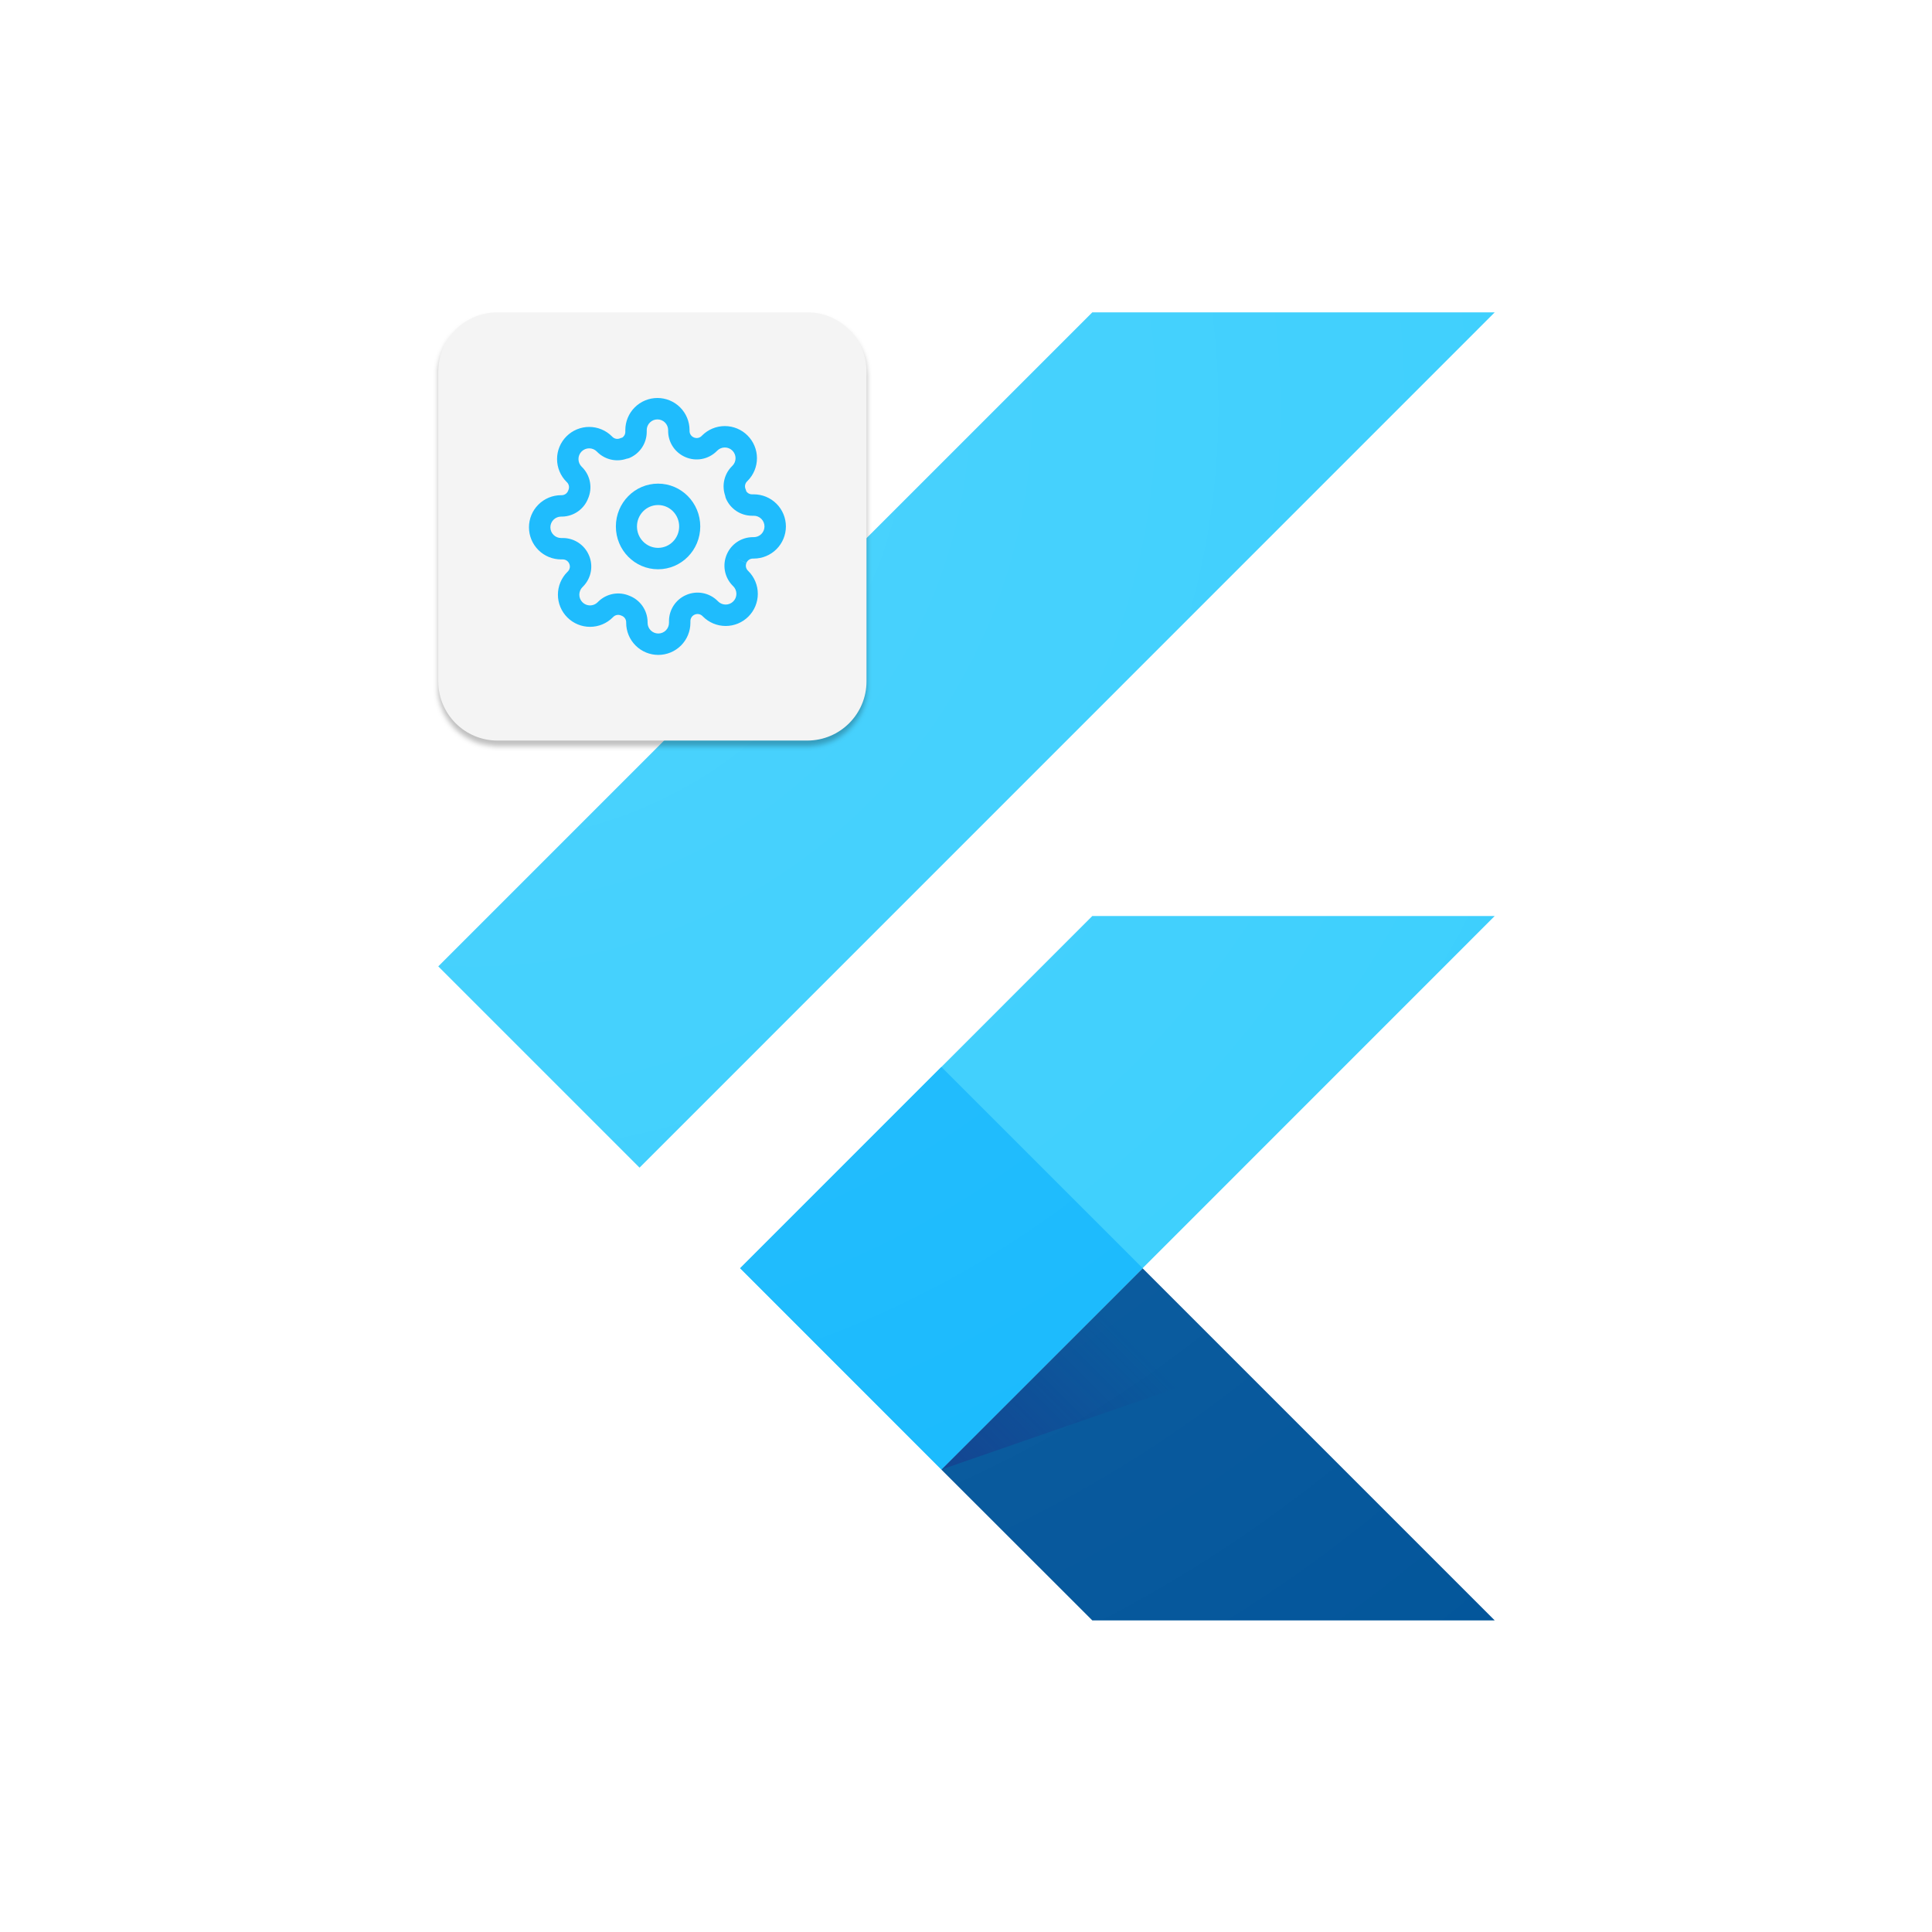
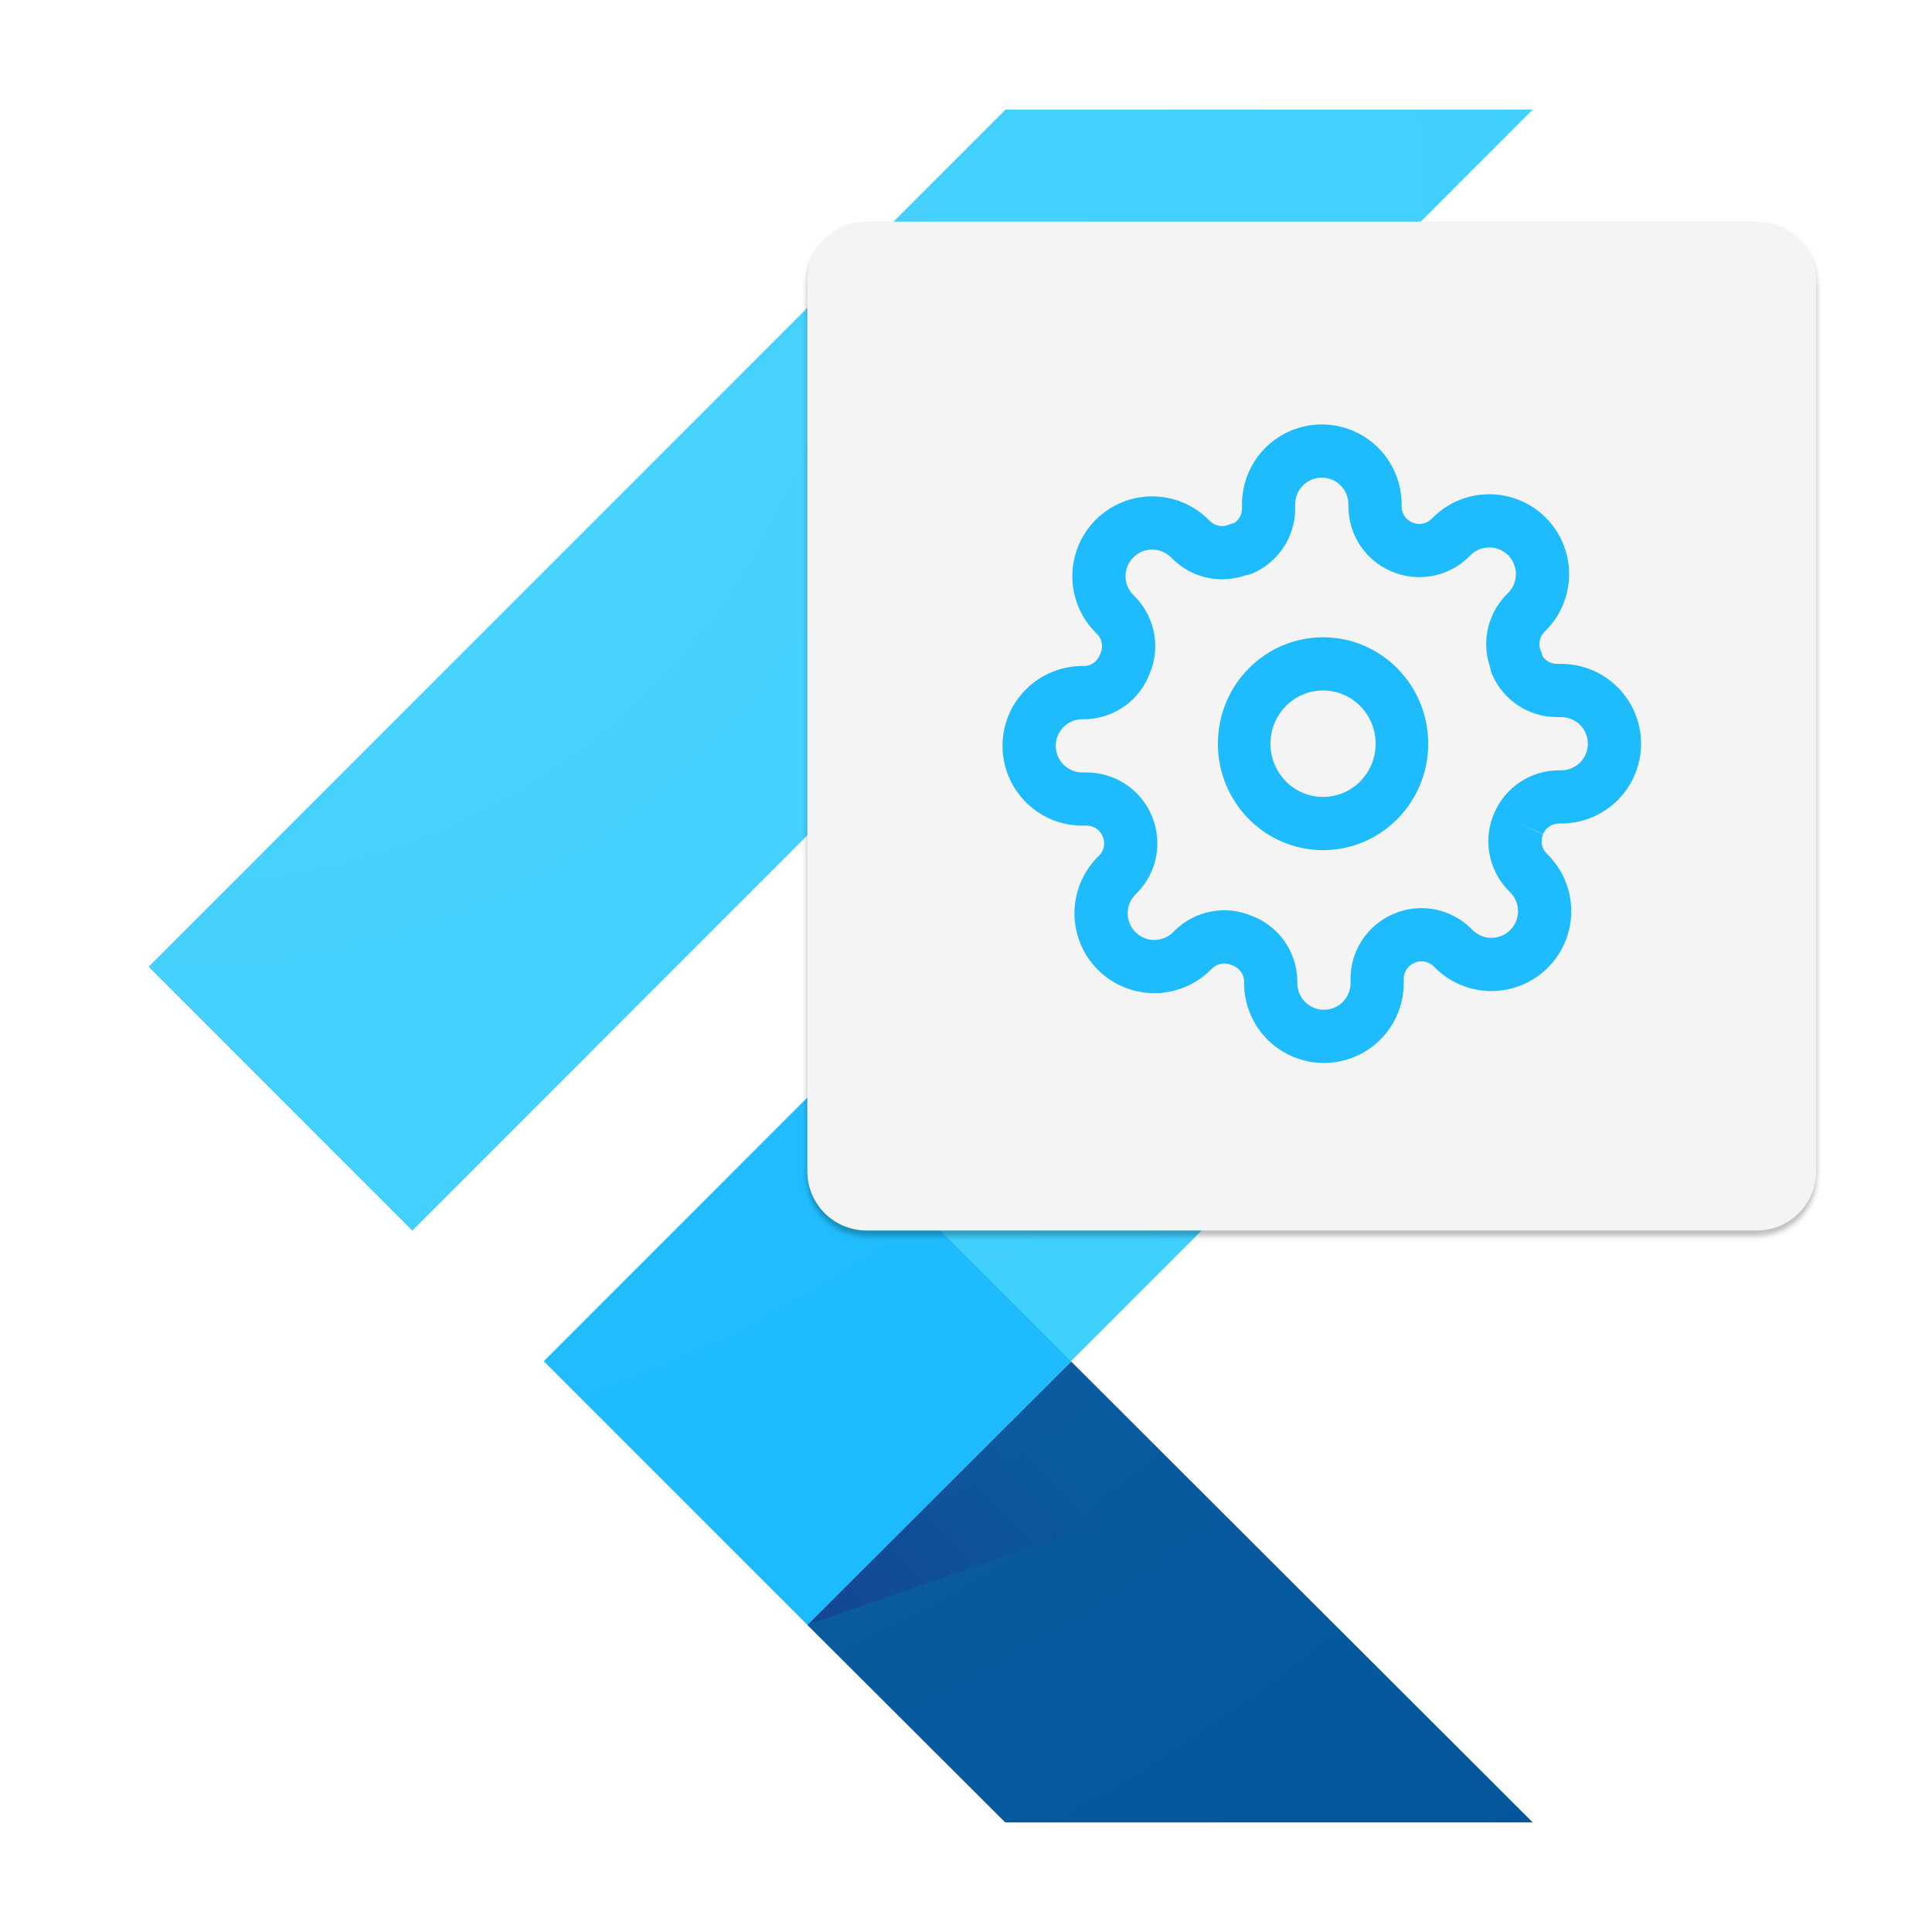
<svg xmlns="http://www.w3.org/2000/svg" width="1534" height="1534" viewBox="0 0 1534 1534" fill="none">
  <rect width="1534" height="1534" fill="white" />
-   <path d="M1186.8 727.3H867.3L587.7 1007L747.4 1166.8L1186.8 727.3Z" fill="#39CEFD" />
-   <path d="M507.8 927.1L348 767.3L867.3 248H1186.8L507.8 927.1Z" fill="#39CEFD" />
-   <path d="M747.4 1166.8L867.3 1286.6H1186.8L907.2 1007L747.4 1166.8Z" fill="#03569B" />
-   <path d="M747.4 1166.8L984.4 1084.7L907.2 1007L747.4 1166.8Z" fill="url(#paint0_linear)" />
-   <path d="M747.484 847.139L587.679 1006.94L747.484 1166.75L907.289 1006.94L747.484 847.139Z" fill="#16B9FD" />
-   <path d="M1186.8 727.3L907.2 1007L1186.8 1286.7H867.3L747.4 1166.8L587.6 1007L867.3 727.3H1186.8V727.3ZM867.3 248L348 767.3L507.8 927.1L1186.8 248H867.3V248Z" fill="url(#paint1_radial)" />
+   <path d="M1217 714H798.36L432 1080.57L641.255 1290L1217 714Z" fill="#39CEFD" />
+   <path d="M327.371 977L118 767.573L798.39 87H1217L327.371 977Z" fill="#39CEFD" />
+   <path d="M641 1290.18L798.174 1447H1217L850.478 1081L641 1290.18Z" fill="#03569B" />
+   <path d="M641 1290L951 1182.62L850.021 1081L641 1290Z" fill="url(#paint0_linear)" />
+   <path d="M641.146 871.605L431.873 1080.88L641.145 1290.15L850.418 1080.88L641.146 871.605Z" fill="#16B9FD" />
+   <path d="M1217 714.561L850.667 1080.78L1217 1447H798.39L641.296 1290.01L431.925 1080.78L798.39 714.561H1217V714.561ZM798.39 87L118 766.935L327.371 976.165L1217 87H798.39V87Z" fill="url(#paint1_radial)" />
  <g filter="url(#filter0_d)">
-     <rect x="348" y="248" width="340" height="340" rx="47" fill="#F4F4F4" />
+     <rect x="641" y="176" width="801" height="801" rx="47" fill="#F4F4F4" />
  </g>
-   <path fill-rule="evenodd" clip-rule="evenodd" d="M522.5 401C513.249 401 505.75 408.611 505.75 418C505.75 427.389 513.249 435 522.5 435C531.751 435 539.25 427.389 539.25 418C539.25 408.611 531.751 401 522.5 401ZM489 418C489 399.222 503.998 384 522.5 384C541.002 384 556 399.222 556 418C556 436.778 541.002 452 522.5 452C503.998 452 489 436.778 489 418Z" fill="#1FBCFD" />
-   <path fill-rule="evenodd" clip-rule="evenodd" d="M522 333C519.746 333 517.584 333.896 515.99 335.49C514.396 337.084 513.5 339.246 513.5 341.5V342.979C513.482 347.372 512.181 351.664 509.755 355.326C507.33 358.989 503.886 361.862 499.848 363.593C499.13 363.901 498.374 364.107 497.602 364.208C493.933 365.493 489.983 365.81 486.139 365.113C481.71 364.31 477.624 362.199 474.406 359.051L474.339 358.986L473.83 358.475C473.04 357.685 472.099 357.055 471.067 356.627C470.036 356.199 468.93 355.979 467.812 355.979C466.695 355.979 465.589 356.199 464.558 356.627C463.526 357.055 462.588 357.682 461.799 358.472L461.792 358.479C461.002 359.268 460.375 360.206 459.947 361.238C459.519 362.269 459.299 363.375 459.299 364.492C459.299 365.61 459.519 366.716 459.947 367.747C460.375 368.779 461.002 369.717 461.792 370.506L462.372 371.086C465.519 374.303 467.63 378.39 468.433 382.819C469.22 387.159 468.715 391.633 466.983 395.686C465.406 399.821 462.644 403.403 459.041 405.98C455.365 408.609 450.982 410.072 446.464 410.178L446.265 410.18H445.5C443.246 410.18 441.084 411.076 439.49 412.67C437.896 414.264 437 416.426 437 418.68C437 420.934 437.896 423.096 439.49 424.69C441.084 426.284 443.246 427.18 445.5 427.18H446.979C451.372 427.198 455.664 428.499 459.326 430.925C462.976 433.342 465.842 436.77 467.575 440.79C469.377 444.896 469.913 449.448 469.113 453.861C468.31 458.29 466.199 462.376 463.051 465.594L462.986 465.661L462.475 466.17C461.685 466.96 461.055 467.901 460.627 468.933C460.199 469.964 459.979 471.07 459.979 472.188C459.979 473.305 460.199 474.411 460.627 475.442C461.055 476.474 461.682 477.412 462.472 478.201L462.479 478.208C463.268 478.998 464.206 479.625 465.238 480.053C466.269 480.481 467.375 480.701 468.492 480.701C469.61 480.701 470.716 480.481 471.747 480.053C472.779 479.625 473.717 478.998 474.506 478.208L475.086 477.628C478.303 474.481 482.39 472.37 486.819 471.567C491.159 470.78 495.633 471.285 499.686 473.017C503.821 474.594 507.403 477.356 509.98 480.959C512.609 484.635 514.072 489.018 514.178 493.536L514.18 493.735V494.5C514.18 496.754 515.076 498.916 516.67 500.51C518.264 502.104 520.426 503 522.68 503C524.934 503 527.096 502.104 528.69 500.51C530.284 498.916 531.18 496.754 531.18 494.5V493.055L531.18 493.021C531.198 488.628 532.499 484.336 534.925 480.674C537.342 477.024 540.771 474.157 544.791 472.425C548.897 470.623 553.448 470.087 557.861 470.887C562.29 471.69 566.376 473.801 569.594 476.949L569.661 477.014L570.17 477.525C570.96 478.315 571.901 478.945 572.933 479.373C573.964 479.801 575.07 480.021 576.188 480.021C577.305 480.021 578.411 479.801 579.442 479.373C580.474 478.945 581.412 478.318 582.201 477.528L582.208 477.521C582.998 476.732 583.625 475.794 584.053 474.762C584.481 473.731 584.701 472.625 584.701 471.508C584.701 470.39 584.481 469.284 584.053 468.253C583.625 467.221 582.998 466.283 582.208 465.494L581.628 464.914C578.481 461.697 576.37 457.61 575.567 453.181C574.767 448.768 575.303 444.217 577.105 440.111C578.837 436.091 581.704 432.662 585.354 430.245C589.016 427.819 593.308 426.518 597.701 426.5L597.735 426.5L598.5 426.5C600.754 426.5 602.916 425.604 604.51 424.01C606.104 422.416 607 420.254 607 418C607 415.746 606.104 413.584 604.51 411.99C602.916 410.396 600.754 409.5 598.5 409.5H597.055L597.021 409.5C592.628 409.482 588.336 408.181 584.674 405.755C581.011 403.33 578.138 399.886 576.407 395.848C576.099 395.13 575.893 394.374 575.792 393.602C574.507 389.933 574.19 385.983 574.887 382.139C575.69 377.71 577.801 373.624 580.949 370.406L581.014 370.339L581.525 369.83C582.315 369.04 582.945 368.099 583.373 367.067C583.801 366.036 584.021 364.93 584.021 363.812C584.021 362.695 583.801 361.589 583.373 360.558C582.945 359.526 582.318 358.588 581.528 357.799L581.521 357.792C580.732 357.002 579.794 356.375 578.762 355.947C577.731 355.519 576.625 355.299 575.508 355.299C574.39 355.299 573.284 355.519 572.253 355.947C571.221 356.375 570.283 357.002 569.494 357.792L568.914 358.372C565.697 361.519 561.61 363.63 557.181 364.433C552.768 365.233 548.216 364.697 544.11 362.895C540.09 361.162 536.662 358.296 534.245 354.646C531.819 350.984 530.518 346.692 530.5 342.299L530.5 342.265V341.5C530.5 339.246 529.604 337.084 528.01 335.49C526.416 333.896 524.254 333 522 333ZM584.9 443.5L592.676 446.932C592.231 447.942 592.098 449.062 592.295 450.149C592.489 451.223 592.998 452.215 593.756 453L594.222 453.466C594.223 453.467 594.221 453.465 594.222 453.466C596.591 455.834 598.474 458.648 599.757 461.743C601.04 464.838 601.701 468.156 601.701 471.508C601.701 474.859 601.04 478.177 599.757 481.272C598.474 484.368 596.593 487.18 594.222 489.549L588.215 483.535L594.229 489.542C591.86 491.913 589.048 493.794 585.952 495.077C582.857 496.36 579.539 497.021 576.188 497.021C572.836 497.021 569.518 496.36 566.423 495.077C563.328 493.794 560.517 491.915 558.15 489.545C558.148 489.544 558.151 489.547 558.15 489.545L557.68 489.076C556.895 488.318 555.903 487.809 554.829 487.615C553.742 487.418 552.622 487.551 551.612 487.996L551.529 488.033C550.538 488.458 549.693 489.162 549.098 490.06C548.506 490.955 548.187 492.003 548.18 493.076V494.5C548.18 501.263 545.493 507.749 540.711 512.531C535.929 517.313 529.443 520 522.68 520C515.917 520 509.431 517.313 504.649 512.531C499.867 507.749 497.18 501.263 497.18 494.5V493.857C497.14 492.776 496.783 491.73 496.153 490.849C495.508 489.947 494.606 489.26 493.566 488.878C493.398 488.816 493.232 488.749 493.068 488.676C492.058 488.231 490.938 488.098 489.851 488.295C488.777 488.489 487.785 488.998 487 489.756L486.534 490.222C486.533 490.223 486.535 490.221 486.534 490.222C484.166 492.591 481.352 494.474 478.257 495.757C475.162 497.04 471.844 497.701 468.492 497.701C465.141 497.701 461.823 497.04 458.728 495.757C455.635 494.475 452.825 492.597 450.458 490.229C448.087 487.86 446.206 485.048 444.923 481.952C443.64 478.857 442.979 475.539 442.979 472.188C442.979 468.836 443.64 465.518 444.923 462.423C446.206 459.327 448.087 456.515 450.458 454.146L450.924 453.68C451.682 452.895 452.191 451.903 452.385 450.829C452.582 449.742 452.449 448.622 452.004 447.612L451.967 447.529C451.542 446.538 450.838 445.693 449.94 445.098C449.045 444.506 447.997 444.187 446.924 444.18H445.5C438.737 444.18 432.251 441.493 427.469 436.711C422.687 431.929 420 425.443 420 418.68C420 411.917 422.687 405.431 427.469 400.649C432.251 395.867 438.737 393.18 445.5 393.18H446.143C447.224 393.14 448.27 392.783 449.151 392.153C450.053 391.508 450.74 390.606 451.122 389.566C451.184 389.398 451.251 389.232 451.324 389.068C451.769 388.058 451.902 386.938 451.705 385.851C451.511 384.777 451.002 383.785 450.244 383L449.778 382.534C447.407 380.165 445.526 377.353 444.243 374.257C442.96 371.162 442.299 367.844 442.299 364.492C442.299 361.141 442.96 357.823 444.243 354.728C445.526 351.633 447.405 348.822 449.775 346.455C452.142 344.085 454.953 342.206 458.048 340.923C461.143 339.64 464.461 338.979 467.812 338.979C471.164 338.979 474.482 339.64 477.577 340.923C480.673 342.206 483.485 344.087 485.854 346.458L486.32 346.924C487.105 347.682 488.097 348.191 489.171 348.385C490.258 348.582 491.378 348.449 492.388 348.004C492.932 347.763 493.499 347.582 494.078 347.46C494.671 347.058 495.182 346.542 495.582 345.94C496.174 345.045 496.493 343.997 496.5 342.924V341.5C496.5 334.737 499.187 328.251 503.969 323.469C508.751 318.687 515.237 316 522 316C528.763 316 535.249 318.687 540.031 323.469C544.813 328.251 547.5 334.737 547.5 341.5V342.244C547.507 343.317 547.826 344.365 548.418 345.26C549.013 346.158 549.858 346.863 550.848 347.287L550.932 347.323C551.942 347.769 553.062 347.902 554.149 347.705C555.223 347.511 556.215 347.002 557 346.244L557.466 345.778C559.835 343.407 562.647 341.526 565.743 340.243C568.838 338.96 572.156 338.299 575.508 338.299C578.859 338.299 582.177 338.96 585.272 340.243C588.368 341.526 591.18 343.407 593.549 345.778C595.916 348.145 597.795 350.955 599.077 354.048C600.36 357.143 601.021 360.461 601.021 363.812C601.021 367.164 600.36 370.482 599.077 373.577C597.794 376.672 595.915 379.483 593.545 381.85C593.544 381.852 593.547 381.849 593.545 381.85L593.076 382.32C592.318 383.105 591.809 384.097 591.615 385.171C591.418 386.258 591.551 387.378 591.996 388.388C592.237 388.932 592.418 389.499 592.54 390.078C592.942 390.671 593.458 391.182 594.06 391.582C594.955 392.174 596.003 392.493 597.076 392.5H598.5C605.263 392.5 611.749 395.187 616.531 399.969C621.313 404.751 624 411.237 624 418C624 424.763 621.313 431.249 616.531 436.031C611.749 440.813 605.263 443.5 598.5 443.5H597.756C596.683 443.507 595.635 443.826 594.74 444.418C593.842 445.013 593.137 445.858 592.713 446.848L584.9 443.5Z" fill="#1FBCFD" />
+   <path fill-rule="evenodd" clip-rule="evenodd" d="M1050.5 548.25C1027.44 548.25 1008.75 567.166 1008.75 590.5C1008.75 613.834 1027.44 632.75 1050.5 632.75C1073.56 632.75 1092.25 613.834 1092.25 590.5C1092.25 567.166 1073.56 548.25 1050.5 548.25ZM967 590.5C967 543.832 1004.38 506 1050.5 506C1096.62 506 1134 543.832 1134 590.5C1134 637.168 1096.62 675 1050.5 675C1004.38 675 967 637.168 967 590.5Z" fill="#1FBCFD" />
+   <path fill-rule="evenodd" clip-rule="evenodd" d="M1049.5 379.25C1043.9 379.25 1038.52 381.476 1034.56 385.437C1030.6 389.399 1028.38 394.772 1028.38 400.375V404.051C1028.33 414.968 1025.1 425.635 1019.07 434.737C1013.04 443.84 1004.48 450.981 994.447 455.282C992.661 456.047 990.781 456.561 988.863 456.812C979.745 460.005 969.929 460.792 960.374 459.059C949.368 457.064 939.212 451.817 931.216 443.995L931.049 443.832L929.782 442.564C927.82 440.6 925.482 439.033 922.918 437.97C920.353 436.907 917.604 436.36 914.828 436.36C912.052 436.36 909.303 436.907 906.739 437.97C904.174 439.033 901.844 440.591 899.882 442.556L899.866 442.572C897.901 444.534 896.343 446.864 895.28 449.429C894.217 451.993 893.67 454.742 893.67 457.518C893.67 460.294 894.217 463.043 895.28 465.608C896.343 468.172 897.901 470.502 899.866 472.464L901.306 473.905C909.128 481.901 914.374 492.058 916.369 503.064C918.325 513.851 917.07 524.97 912.767 535.042C908.847 545.321 901.984 554.221 893.028 560.627C883.891 567.162 873 570.797 861.77 571.059L861.276 571.065H859.375C853.772 571.065 848.399 573.291 844.437 577.252C840.476 581.214 838.25 586.587 838.25 592.19C838.25 597.793 840.476 603.166 844.437 607.128C848.399 611.089 853.772 613.315 859.375 613.315H863.051C873.968 613.359 884.635 616.594 893.737 622.622C902.808 628.629 909.931 637.149 914.237 647.139C918.717 657.345 920.048 668.657 918.059 679.626C916.064 690.632 910.817 700.788 902.995 708.784L902.832 708.951L901.564 710.218C899.6 712.18 898.033 714.518 896.97 717.082C895.907 719.647 895.36 722.396 895.36 725.172C895.36 727.948 895.907 730.697 896.97 733.261C898.033 735.826 899.591 738.156 901.556 740.118L901.572 740.134C903.534 742.099 905.864 743.657 908.429 744.72C910.993 745.783 913.742 746.33 916.518 746.33C919.294 746.33 922.043 745.783 924.608 744.72C927.172 743.657 929.502 742.099 931.464 740.134L932.905 738.694C940.901 730.872 951.058 725.626 962.064 723.631C972.851 721.675 983.969 722.93 994.042 727.233C1004.32 731.153 1013.22 738.016 1019.63 746.972C1026.16 756.109 1029.8 767 1030.06 778.23L1030.06 778.724V780.625C1030.06 786.228 1032.29 791.601 1036.25 795.563C1040.21 799.524 1045.59 801.75 1051.19 801.75C1056.79 801.75 1062.17 799.524 1066.13 795.563C1070.09 791.601 1072.31 786.228 1072.31 780.625V777.034L1072.32 776.949C1072.36 766.032 1075.59 755.365 1081.62 746.263C1087.63 737.191 1096.15 730.067 1106.14 725.762C1116.35 721.283 1127.66 719.952 1138.63 721.941C1149.63 723.936 1159.79 729.183 1167.78 737.005L1167.95 737.168L1169.22 738.436C1171.18 740.4 1173.52 741.967 1176.08 743.03C1178.65 744.093 1181.4 744.64 1184.17 744.64C1186.95 744.64 1189.7 744.093 1192.26 743.03C1194.83 741.967 1197.16 740.409 1199.12 738.444L1199.13 738.428C1201.1 736.466 1202.66 734.136 1203.72 731.571C1204.78 729.007 1205.33 726.258 1205.33 723.482C1205.33 720.706 1204.78 717.957 1203.72 715.392C1202.66 712.828 1201.1 710.498 1199.13 708.536L1197.69 707.095C1189.87 699.099 1184.63 688.942 1182.63 677.936C1180.64 666.968 1181.97 655.657 1186.45 645.451C1190.76 635.46 1197.88 626.94 1206.95 620.932C1216.06 614.904 1226.72 611.669 1237.64 611.625L1237.72 611.625L1239.62 611.625C1245.23 611.625 1250.6 609.399 1254.56 605.438C1258.52 601.476 1260.75 596.103 1260.75 590.5C1260.75 584.897 1258.52 579.524 1254.56 575.562C1250.6 571.601 1245.23 569.375 1239.62 569.375H1236.03L1235.95 569.375C1225.03 569.331 1214.37 566.096 1205.26 560.068C1196.16 554.04 1189.02 545.482 1184.72 535.447C1183.95 533.661 1183.44 531.781 1183.19 529.863C1180 520.745 1179.21 510.929 1180.94 501.374C1182.94 490.368 1188.18 480.212 1196 472.216L1196.17 472.049L1197.44 470.782C1199.4 468.82 1200.97 466.482 1202.03 463.918C1203.09 461.353 1203.64 458.604 1203.64 455.828C1203.64 453.052 1203.09 450.303 1202.03 447.739C1200.97 445.174 1199.41 442.844 1197.44 440.882L1197.43 440.866C1195.47 438.901 1193.14 437.343 1190.57 436.28C1188.01 435.217 1185.26 434.67 1182.48 434.67C1179.71 434.67 1176.96 435.217 1174.39 436.28C1171.83 437.343 1169.5 438.901 1167.54 440.866L1166.1 442.306C1158.1 450.128 1147.94 455.374 1136.94 457.369C1125.97 459.358 1114.65 458.027 1104.45 453.547C1094.46 449.241 1085.94 442.118 1079.93 433.047C1073.9 423.945 1070.67 413.278 1070.63 402.361L1070.62 402.276V400.375C1070.62 394.772 1068.4 389.399 1064.44 385.437C1060.48 381.476 1055.1 379.25 1049.5 379.25ZM1205.82 653.875L1225.15 662.405C1224.04 664.915 1223.71 667.699 1224.2 670.399C1224.69 673.068 1225.95 675.534 1227.83 677.486L1228.99 678.644C1229 678.647 1228.99 678.641 1228.99 678.644C1234.88 684.528 1239.56 691.523 1242.75 699.213C1245.94 706.907 1247.58 715.153 1247.58 723.482C1247.58 731.81 1245.94 740.057 1242.75 747.751C1239.56 755.444 1234.89 762.434 1228.99 768.32L1214.06 753.374L1229.01 768.303C1223.12 774.195 1216.13 778.87 1208.44 782.059C1200.75 785.249 1192.5 786.89 1184.17 786.89C1175.84 786.89 1167.6 785.249 1159.9 782.059C1152.21 778.871 1145.23 774.2 1139.34 768.311C1139.34 768.309 1139.35 768.314 1139.34 768.311L1138.18 767.145C1136.22 765.261 1133.76 763.997 1131.09 763.513C1128.39 763.023 1125.6 763.354 1123.09 764.461L1122.89 764.553C1120.43 765.608 1118.33 767.358 1116.85 769.591C1115.37 771.815 1114.58 774.42 1114.56 777.087V780.625C1114.56 797.433 1107.89 813.553 1096 825.438C1084.12 837.323 1068 844 1051.19 844C1034.38 844 1018.26 837.323 1006.38 825.438C994.492 813.553 987.815 797.433 987.815 780.625V779.027C987.715 776.34 986.828 773.74 985.262 771.551C983.659 769.31 981.419 767.603 978.833 766.652C978.415 766.498 978.003 766.331 977.595 766.151C975.085 765.044 972.301 764.713 969.601 765.203C966.931 765.687 964.465 766.951 962.514 768.835L961.356 769.993C961.353 769.996 961.359 769.99 961.356 769.993C955.472 775.882 948.477 780.561 940.787 783.749C933.093 786.939 924.847 788.58 916.518 788.58C908.19 788.58 899.943 786.939 892.249 783.749C884.563 780.563 877.579 775.894 871.697 770.01C865.805 764.124 861.13 757.134 857.941 749.441C854.751 741.747 853.11 733.5 853.11 725.172C853.11 716.843 854.751 708.597 857.941 700.903C861.13 693.209 865.805 686.22 871.697 680.334L872.855 679.176C874.739 677.225 876.003 674.759 876.487 672.089C876.977 669.389 876.646 666.605 875.539 664.095L875.447 663.887C874.392 661.426 872.642 659.326 870.409 657.848C868.185 656.375 865.58 655.582 862.913 655.565H859.375C842.567 655.565 826.447 648.888 814.562 637.003C802.677 625.118 796 608.998 796 592.19C796 575.382 802.677 559.262 814.562 547.377C826.447 535.492 842.567 528.815 859.375 528.815H860.973C863.66 528.715 866.26 527.828 868.449 526.262C870.69 524.659 872.397 522.419 873.348 519.833C873.502 519.415 873.669 519.003 873.849 518.595C874.956 516.085 875.287 513.301 874.797 510.601C874.313 507.931 873.049 505.465 871.165 503.514L870.007 502.356C864.115 496.47 859.44 489.481 856.251 481.787C853.061 474.093 851.42 465.847 851.42 457.518C851.42 449.19 853.061 440.943 856.251 433.249C859.439 425.559 864.11 418.573 869.999 412.689C875.883 406.8 882.869 402.129 890.559 398.941C898.253 395.751 906.5 394.11 914.828 394.11C923.157 394.11 931.403 395.751 939.097 398.941C946.791 402.13 953.78 406.805 959.666 412.697L960.824 413.855C962.775 415.739 965.241 417.003 967.911 417.487C970.611 417.977 973.395 417.646 975.905 416.539C977.258 415.941 978.666 415.49 980.106 415.188C981.579 414.189 982.85 412.907 983.842 411.409C985.315 409.185 986.108 406.58 986.125 403.913V400.375C986.125 383.567 992.802 367.447 1004.69 355.562C1016.57 343.677 1032.69 337 1049.5 337C1066.31 337 1082.43 343.677 1094.31 355.562C1106.2 367.447 1112.88 383.567 1112.88 400.375V402.223C1112.89 404.89 1113.68 407.495 1115.16 409.719C1116.64 411.952 1118.74 413.703 1121.2 414.758L1121.41 414.847C1123.92 415.955 1126.7 416.287 1129.4 415.797C1132.07 415.313 1134.53 414.049 1136.49 412.165L1137.64 411.007C1143.53 405.115 1150.52 400.44 1158.21 397.251C1165.91 394.061 1174.15 392.42 1182.48 392.42C1190.81 392.42 1199.06 394.061 1206.75 397.251C1214.44 400.44 1221.43 405.115 1227.32 411.007C1233.2 416.889 1237.87 423.873 1241.06 431.559C1244.25 439.253 1245.89 447.5 1245.89 455.828C1245.89 464.157 1244.25 472.403 1241.06 480.097C1237.87 487.787 1233.2 494.774 1227.31 500.658C1227.31 500.66 1227.31 500.655 1227.31 500.658L1226.15 501.824C1224.26 503.775 1223 506.241 1222.51 508.911C1222.02 511.611 1222.35 514.395 1223.46 516.905C1224.06 518.258 1224.51 519.666 1224.81 521.106C1225.81 522.579 1227.09 523.85 1228.59 524.842C1230.82 526.315 1233.42 527.108 1236.09 527.125H1239.62C1256.43 527.125 1272.55 533.802 1284.44 545.687C1296.32 557.572 1303 573.692 1303 590.5C1303 607.308 1296.32 623.428 1284.44 635.313C1272.55 647.198 1256.43 653.875 1239.62 653.875H1237.78C1235.11 653.892 1232.51 654.685 1230.28 656.158C1228.05 657.636 1226.3 659.735 1225.24 662.197L1205.82 653.875Z" fill="#1FBCFD" />
  <defs>
-     <filter id="filter0_d" x="344" y="248" width="348" height="348" filterUnits="userSpaceOnUse" color-interpolation-filters="sRGB">
+     <filter id="filter0_d" x="637" y="176" width="809" height="809" filterUnits="userSpaceOnUse" color-interpolation-filters="sRGB">
      <feFlood flood-opacity="0" result="BackgroundImageFix" />
      <feColorMatrix in="SourceAlpha" type="matrix" values="0 0 0 0 0 0 0 0 0 0 0 0 0 0 0 0 0 0 127 0" />
      <feOffset dy="4" />
      <feGaussianBlur stdDeviation="2" />
      <feColorMatrix type="matrix" values="0 0 0 0 0 0 0 0 0 0 0 0 0 0 0 0 0 0 0.25 0" />
      <feBlend mode="normal" in2="BackgroundImageFix" result="effect1_dropShadow" />
      <feBlend mode="normal" in="SourceGraphic" in2="effect1_dropShadow" result="shape" />
    </filter>
-     <linearGradient id="paint0_linear" x1="794.023" y1="1197.63" x2="913.038" y2="1078.61" gradientUnits="userSpaceOnUse">
+     <linearGradient id="paint0_linear" x1="701.984" y1="1330.32" x2="857.642" y2="1174.65" gradientUnits="userSpaceOnUse">
      <stop stop-color="#1A237E" stop-opacity="0.4" />
      <stop offset="1" stop-color="#1A237E" stop-opacity="0" />
    </linearGradient>
-     <radialGradient id="paint1_radial" cx="0" cy="0" r="1" gradientUnits="userSpaceOnUse" gradientTransform="translate(371.565 318.796) scale(1270.72)">
+     <radialGradient id="paint1_radial" cx="0" cy="0" r="1" gradientUnits="userSpaceOnUse" gradientTransform="translate(148.874 179.695) scale(1664.91 1663.79)">
      <stop stop-color="white" stop-opacity="0.1" />
      <stop offset="1" stop-color="white" stop-opacity="0" />
    </radialGradient>
  </defs>
</svg>
